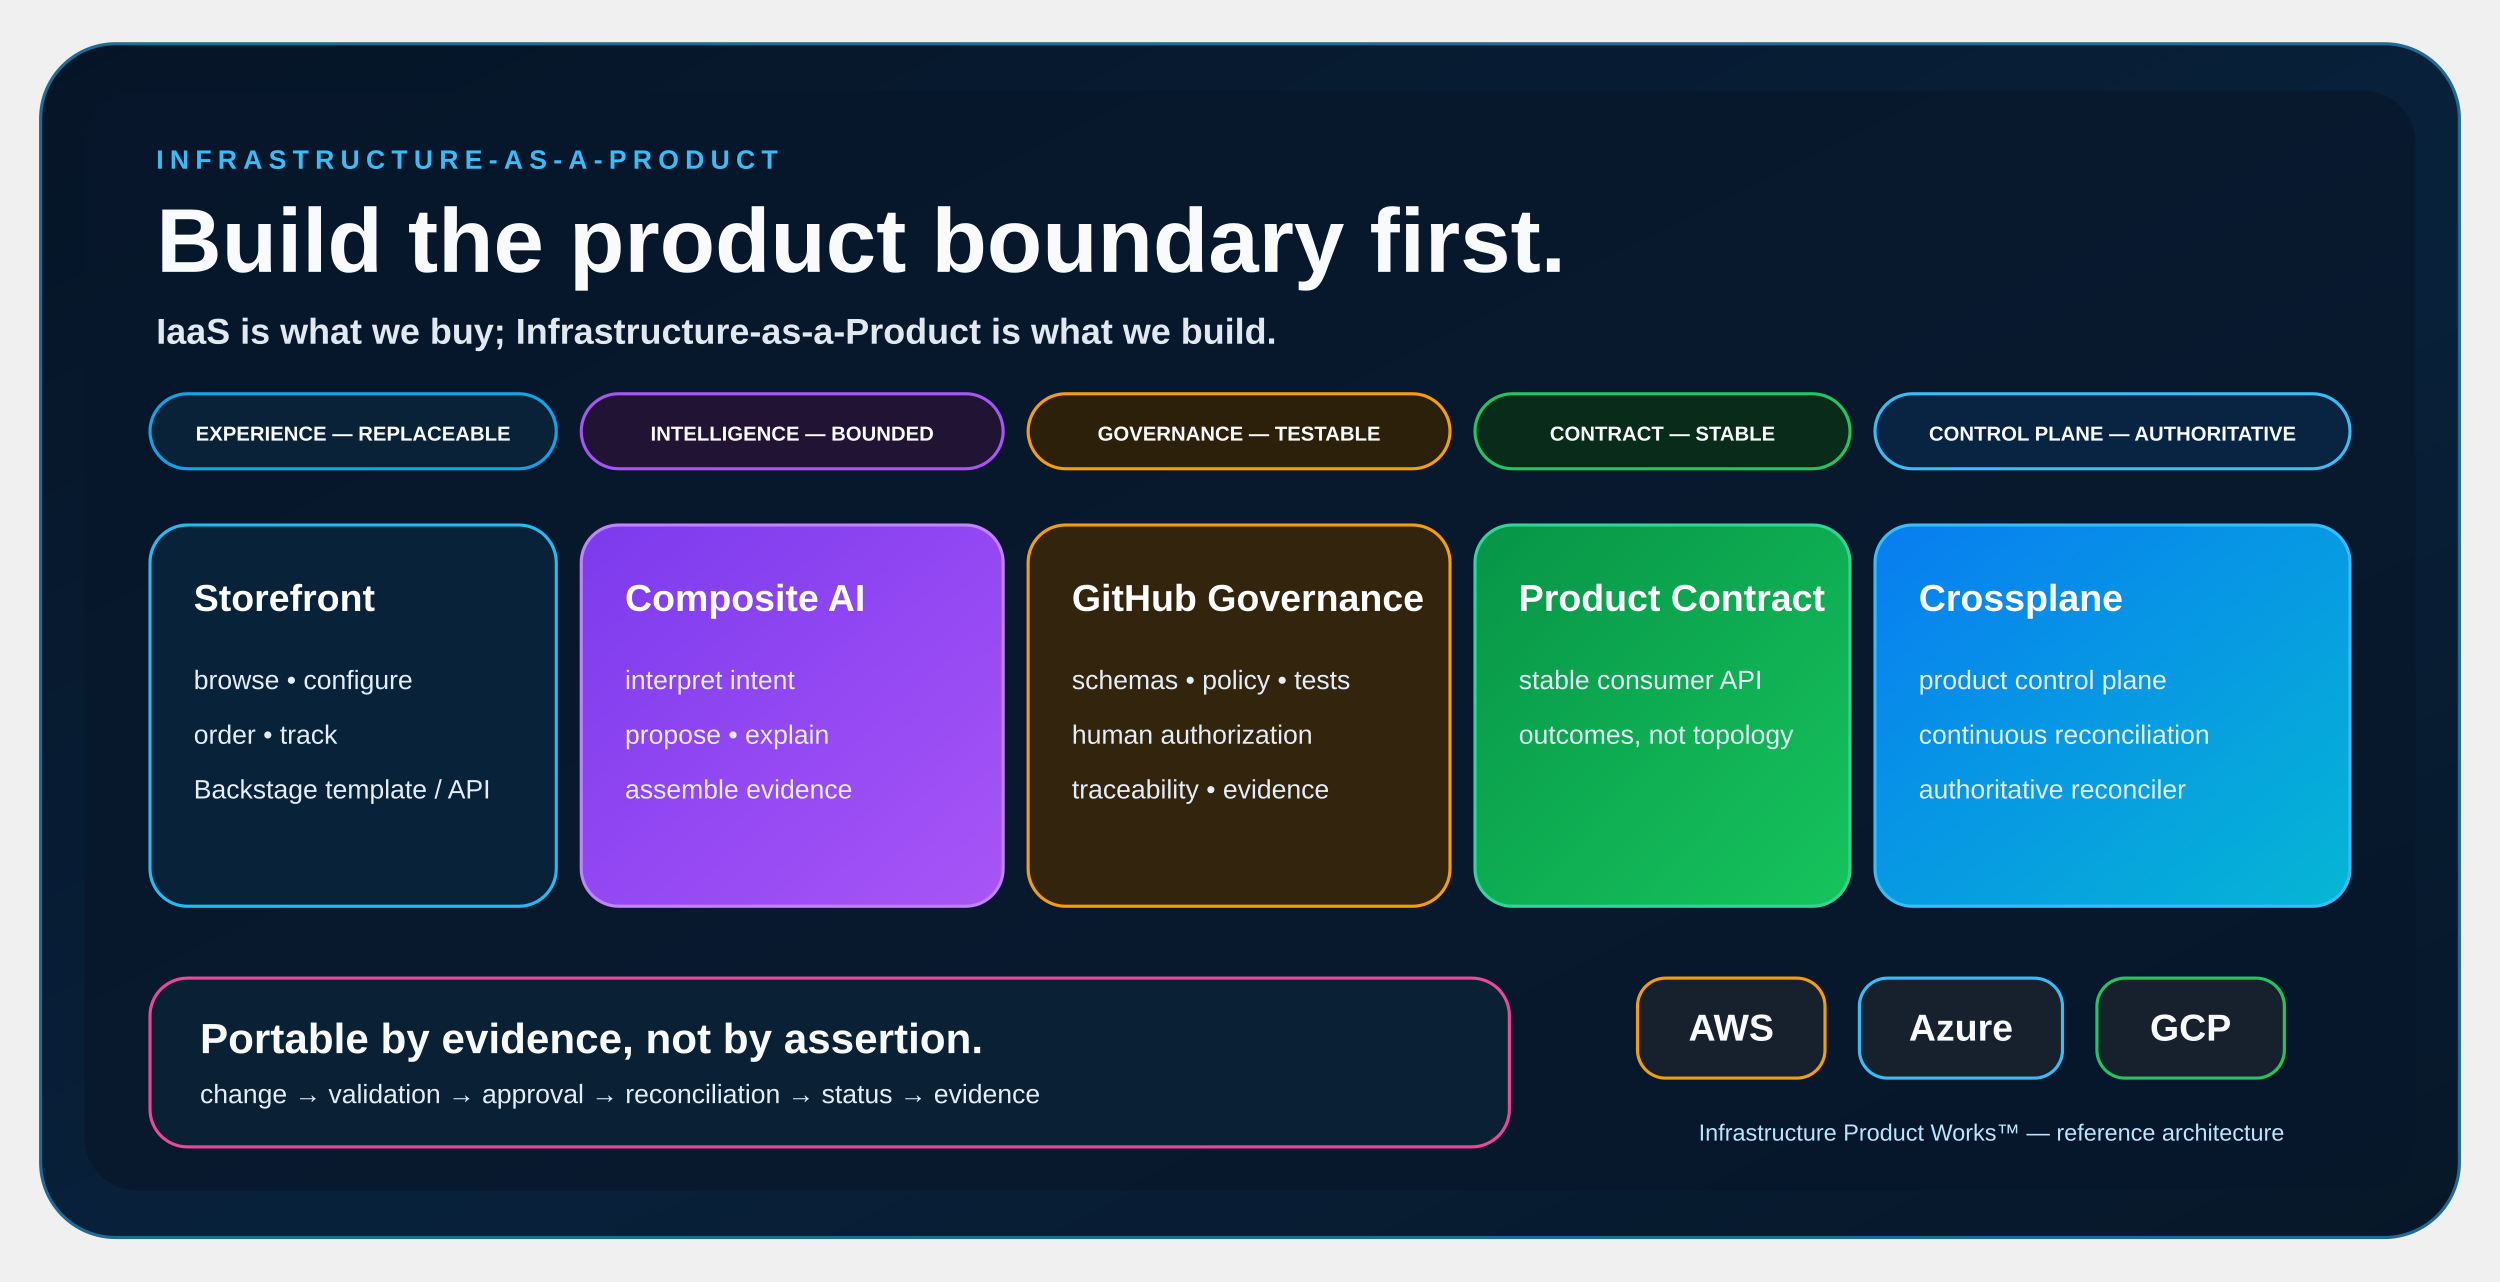
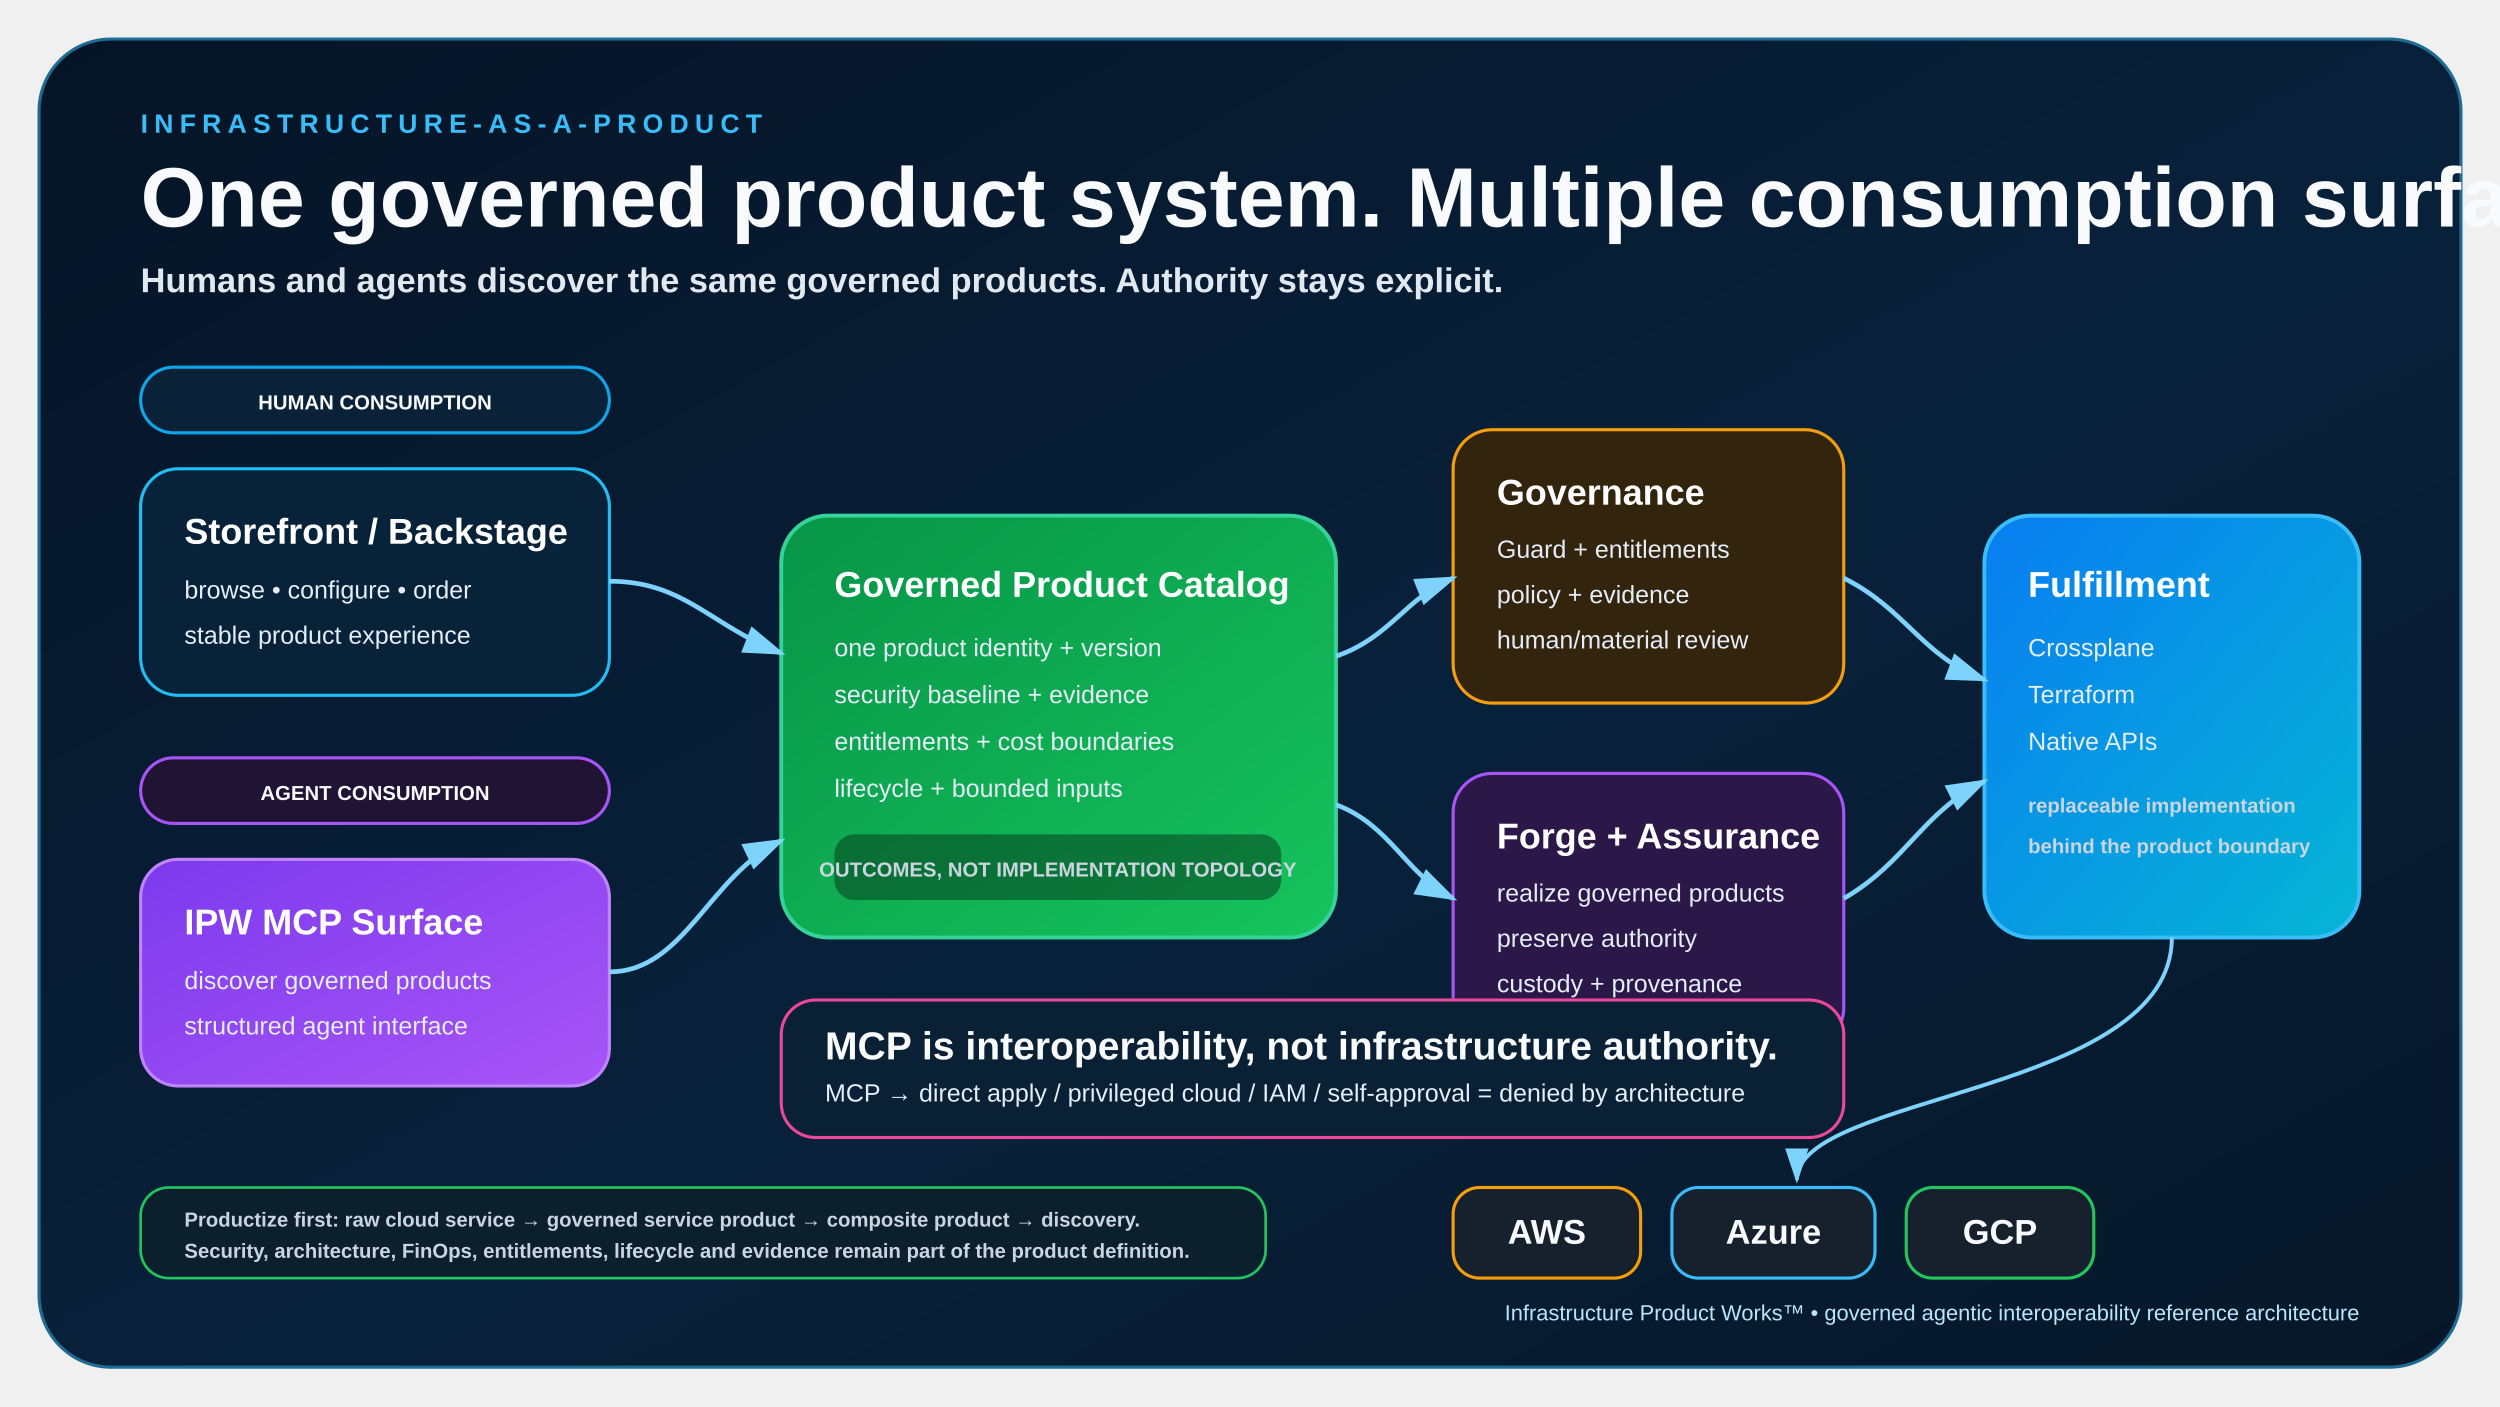
- <svg xmlns="http://www.w3.org/2000/svg" width="1600" height="820" viewBox="0 0 1600 820" role="img" aria-labelledby="title desc">
+ <svg xmlns="http://www.w3.org/2000/svg" width="1600" height="900" viewBox="0 0 1600 900" role="img" aria-labelledby="title desc">
  <defs>
    <linearGradient id="bg" x1="0" y1="0" x2="1" y2="1">
      <stop stop-color="#061426" />
      <stop offset=".55" stop-color="#08213b" />
      <stop offset="1" stop-color="#071728" />
    </linearGradient>
+     <linearGradient id="catalog" x1="0" y1="0" x2="1" y2="1">
+       <stop stop-color="#079447" />
+       <stop offset="1" stop-color="#16c45d" />
+     </linearGradient>
    <linearGradient id="ai" x1="0" y1="0" x2="1" y2="1">
      <stop stop-color="#7c3aed" />
      <stop offset="1" stop-color="#a855f7" />
-     </linearGradient>
-     <linearGradient id="contract" x1="0" y1="0" x2="1" y2="1">
-       <stop stop-color="#079447" />
-       <stop offset="1" stop-color="#16c45d" />
    </linearGradient>
    <linearGradient id="control" x1="0" y1="0" x2="1" y2="1">
      <stop stop-color="#087df1" />
      <stop offset="1" stop-color="#06b6d4" />
    </linearGradient>
-     <style>.k{font:700 17px Arial,sans-serif;letter-spacing:4px;fill:#38bdf8}.title{font:800 58px Arial,sans-serif;fill:#f8fafc}.tag{font:600 23px Arial,sans-serif;fill:#e2e8f0}.pill{font:700 13px Arial,sans-serif;fill:#f8fafc}.ct{font:800 24px Arial,sans-serif;fill:#fff}.cs{font:500 17px Arial,sans-serif;fill:#e5eef8}.proof{font:800 27px Arial,sans-serif;fill:#f8fafc}.cloud{font:800 24px Arial,sans-serif;fill:#f8fafc}.foot{font:500 15px Arial,sans-serif;fill:#bae6fd}</style>
+     <marker id="arrow" markerWidth="10" markerHeight="10" refX="8" refY="3" orient="auto">
+       <path d="M0 0 L0 6 L9 3 Z" fill="#7dd3fc" />
+     </marker>
+     <style>.k{font:700 17px Arial,sans-serif;letter-spacing:4px;fill:#38bdf8}.title{font:800 54px Arial,sans-serif;fill:#f8fafc}.tag{font:600 22px Arial,sans-serif;fill:#e2e8f0}.pill{font:700 13px Arial,sans-serif;fill:#f8fafc}.ct{font:800 23px Arial,sans-serif;fill:#fff}.cs{font:500 16px Arial,sans-serif;fill:#e5eef8}.tiny{font:600 13px Arial,sans-serif;fill:#cbd5e1}.proof{font:800 25px Arial,sans-serif;fill:#f8fafc}.cloud{font:800 22px Arial,sans-serif;fill:#f8fafc}.foot{font:500 14px Arial,sans-serif;fill:#bae6fd}</style>
  </defs>
-   <rect x="26" y="28" width="1548" height="764" rx="48" fill="url(#bg)" stroke="#1e6b94" stroke-width="2" />
-   <rect x="54" y="58" width="1492" height="704" rx="34" fill="#07172b" opacity=".8" />
-   <text x="100" y="108" class="k">INFRASTRUCTURE-AS-A-PRODUCT</text>
-   <text x="100" y="174" class="title">Build the product boundary first.</text>
-   <text x="100" y="220" class="tag">IaaS is what we buy; Infrastructure-as-a-Product is what we build.</text>
-   <g transform="translate(96 252)">
-     <rect width="260" height="48" rx="24" fill="#092238" stroke="#0ea5e9" stroke-width="2" />
-     <text x="130" y="30" text-anchor="middle" class="pill">EXPERIENCE — REPLACEABLE</text>
+   <rect x="25" y="25" width="1550" height="850" rx="46" fill="url(#bg)" stroke="#1e6b94" stroke-width="2" />
+   <text x="90" y="85" class="k">INFRASTRUCTURE-AS-A-PRODUCT</text>
+   <text x="90" y="145" class="title">One governed product system. Multiple consumption surfaces.</text>
+   <text x="90" y="187" class="tag">Humans and agents discover the same governed products. Authority stays explicit.</text>
+   <g transform="translate(90 235)">
+     <rect width="300" height="42" rx="21" fill="#092238" stroke="#0ea5e9" stroke-width="2" />
+     <text x="150" y="27" text-anchor="middle" class="pill">HUMAN CONSUMPTION</text>
  </g>
-   <g transform="translate(372 252)">
-     <rect width="270" height="48" rx="24" fill="#211333" stroke="#a855f7" stroke-width="2" />
-     <text x="135" y="30" text-anchor="middle" class="pill">INTELLIGENCE — BOUNDED</text>
+   <g transform="translate(90 300)">
+     <rect width="300" height="145" rx="24" fill="#08223a" stroke="#22bdf2" stroke-width="2" />
+     <text x="28" y="48" class="ct">Storefront / Backstage</text>
+     <text x="28" y="83" class="cs">browse • configure • order</text>
+     <text x="28" y="112" class="cs">stable product experience</text>
  </g>
-   <g transform="translate(658 252)">
-     <rect width="270" height="48" rx="24" fill="#2d200b" stroke="#f59e0b" stroke-width="2" />
-     <text x="135" y="30" text-anchor="middle" class="pill">GOVERNANCE — TESTABLE</text>
+   <g transform="translate(90 485)">
+     <rect width="300" height="42" rx="21" fill="#211333" stroke="#a855f7" stroke-width="2" />
+     <text x="150" y="27" text-anchor="middle" class="pill">AGENT CONSUMPTION</text>
  </g>
-   <g transform="translate(944 252)">
-     <rect width="240" height="48" rx="24" fill="#082b1a" stroke="#22c55e" stroke-width="2" />
-     <text x="120" y="30" text-anchor="middle" class="pill">CONTRACT — STABLE</text>
+   <g transform="translate(90 550)">
+     <rect width="300" height="145" rx="24" fill="url(#ai)" stroke="#c084fc" stroke-width="2" />
+     <text x="28" y="48" class="ct">IPW MCP Surface</text>
+     <text x="28" y="83" class="cs">discover governed products</text>
+     <text x="28" y="112" class="cs">structured agent interface</text>
  </g>
-   <g transform="translate(1200 252)">
-     <rect width="304" height="48" rx="24" fill="#092442" stroke="#38bdf8" stroke-width="2" />
-     <text x="152" y="30" text-anchor="middle" class="pill">CONTROL PLANE — AUTHORITATIVE</text>
+   <g transform="translate(500 330)">
+     <rect width="355" height="270" rx="30" fill="url(#catalog)" stroke="#34d399" stroke-width="2.5" />
+     <text x="34" y="52" class="ct">Governed Product Catalog</text>
+     <text x="34" y="90" class="cs">one product identity + version</text>
+     <text x="34" y="120" class="cs">security baseline + evidence</text>
+     <text x="34" y="150" class="cs">entitlements + cost boundaries</text>
+     <text x="34" y="180" class="cs">lifecycle + bounded inputs</text>
+     <rect x="34" y="204" width="286" height="42" rx="13" fill="#052e16" opacity=".48" />
+     <text x="177" y="231" text-anchor="middle" class="tiny">OUTCOMES, NOT IMPLEMENTATION TOPOLOGY</text>
  </g>
-   <g transform="translate(96 336)">
-     <rect width="260" height="244" rx="24" fill="#08223a" stroke="#22bdf2" stroke-width="2" />
-     <text x="28" y="55" class="ct">Storefront</text>
-     <text x="28" y="105" class="cs">browse • configure</text>
-     <text x="28" y="140" class="cs">order • track</text>
-     <text x="28" y="175" class="cs">Backstage template / API</text>
+   <g transform="translate(930 275)">
+     <rect width="250" height="175" rx="25" fill="#33240d" stroke="#f59e0b" stroke-width="2" />
+     <text x="28" y="48" class="ct">Governance</text>
+     <text x="28" y="82" class="cs">Guard + entitlements</text>
+     <text x="28" y="111" class="cs">policy + evidence</text>
+     <text x="28" y="140" class="cs">human/material review</text>
  </g>
-   <g transform="translate(372 336)">
-     <rect width="270" height="244" rx="24" fill="url(#ai)" stroke="#c084fc" stroke-width="2" />
-     <text x="28" y="55" class="ct">Composite AI</text>
-     <text x="28" y="105" class="cs">interpret intent</text>
-     <text x="28" y="140" class="cs">propose • explain</text>
-     <text x="28" y="175" class="cs">assemble evidence</text>
+   <g transform="translate(930 495)">
+     <rect width="250" height="175" rx="25" fill="#2b1748" stroke="#a855f7" stroke-width="2" />
+     <text x="28" y="48" class="ct">Forge + Assurance</text>
+     <text x="28" y="82" class="cs">realize governed products</text>
+     <text x="28" y="111" class="cs">preserve authority</text>
+     <text x="28" y="140" class="cs">custody + provenance</text>
  </g>
-   <g transform="translate(658 336)">
-     <rect width="270" height="244" rx="24" fill="#33240d" stroke="#f59e0b" stroke-width="2" />
-     <text x="28" y="55" class="ct">GitHub Governance</text>
-     <text x="28" y="105" class="cs">schemas • policy • tests</text>
-     <text x="28" y="140" class="cs">human authorization</text>
-     <text x="28" y="175" class="cs">traceability • evidence</text>
+   <g transform="translate(1270 330)">
+     <rect width="240" height="270" rx="30" fill="url(#control)" stroke="#38bdf8" stroke-width="2.5" />
+     <text x="28" y="52" class="ct">Fulfillment</text>
+     <text x="28" y="90" class="cs">Crossplane</text>
+     <text x="28" y="120" class="cs">Terraform</text>
+     <text x="28" y="150" class="cs">Native APIs</text>
+     <text x="28" y="190" class="tiny">replaceable implementation</text>
+     <text x="28" y="216" class="tiny">behind the product boundary</text>
  </g>
-   <g transform="translate(944 336)">
-     <rect width="240" height="244" rx="24" fill="url(#contract)" stroke="#34d399" stroke-width="2" />
-     <text x="28" y="55" class="ct">Product Contract</text>
-     <text x="28" y="105" class="cs">stable consumer API</text>
-     <text x="28" y="140" class="cs">outcomes, not topology</text>
+   <g stroke="#7dd3fc" stroke-width="3" fill="none" marker-end="url(#arrow)">
+     <path d="M390 372 C438 372 454 400 500 418" />
+     <path d="M390 622 C438 622 454 560 500 538" />
+     <path d="M855 420 C890 408 900 382 930 370" />
+     <path d="M855 515 C890 528 900 560 930 575" />
+     <path d="M1180 370 C1220 390 1230 420 1270 435" />
+     <path d="M1180 575 C1220 552 1230 520 1270 500" />
  </g>
-   <g transform="translate(1200 336)">
-     <rect width="304" height="244" rx="24" fill="url(#control)" stroke="#38bdf8" stroke-width="2" />
-     <text x="28" y="55" class="ct">Crossplane</text>
-     <text x="28" y="105" class="cs">product control plane</text>
-     <text x="28" y="140" class="cs">continuous reconciliation</text>
-     <text x="28" y="175" class="cs">authoritative reconciler</text>
+   <g transform="translate(500 640)">
+     <rect width="680" height="88" rx="22" fill="#092035" stroke="#ec4899" stroke-width="2" />
+     <text x="28" y="38" class="proof">MCP is interoperability, not infrastructure authority.</text>
+     <text x="28" y="65" class="cs">MCP → direct apply / privileged cloud / IAM / self-approval = denied by architecture</text>
  </g>
-   <g transform="translate(96 626)">
-     <rect width="870" height="108" rx="24" fill="#092035" stroke="#ec4899" stroke-width="2" />
-     <text x="32" y="48" class="proof">Portable by evidence, not by assertion.</text>
-     <text x="32" y="80" class="cs">change → validation → approval → reconciliation → status → evidence</text>
+   <g transform="translate(930 760)">
+     <rect width="120" height="58" rx="17" fill="#17202d" stroke="#f59e0b" stroke-width="2" />
+     <text x="60" y="36" text-anchor="middle" class="cloud">AWS</text>
  </g>
-   <g transform="translate(1048 626)">
-     <rect width="120" height="64" rx="18" fill="#17202d" stroke="#f59e0b" stroke-width="2" />
-     <text x="60" y="40" text-anchor="middle" class="cloud">AWS</text>
+   <g transform="translate(1070 760)">
+     <rect width="130" height="58" rx="17" fill="#17202d" stroke="#38bdf8" stroke-width="2" />
+     <text x="65" y="36" text-anchor="middle" class="cloud">Azure</text>
  </g>
-   <g transform="translate(1190 626)">
-     <rect width="130" height="64" rx="18" fill="#17202d" stroke="#38bdf8" stroke-width="2" />
-     <text x="65" y="40" text-anchor="middle" class="cloud">Azure</text>
+   <g transform="translate(1220 760)">
+     <rect width="120" height="58" rx="17" fill="#17202d" stroke="#22c55e" stroke-width="2" />
+     <text x="60" y="36" text-anchor="middle" class="cloud">GCP</text>
  </g>
-   <g transform="translate(1342 626)">
-     <rect width="120" height="64" rx="18" fill="#17202d" stroke="#22c55e" stroke-width="2" />
-     <text x="60" y="40" text-anchor="middle" class="cloud">GCP</text>
+   <path d="M1390 600 C1390 700 1150 700 1150 755" fill="none" stroke="#7dd3fc" stroke-width="2.5" marker-end="url(#arrow)" />
+   <g transform="translate(90 760)">
+     <rect width="720" height="58" rx="18" fill="#0b1f2d" stroke="#22c55e" stroke-width="1.7" />
+     <text x="28" y="25" class="tiny">Productize first: raw cloud service → governed service product → composite product → discovery.</text>
+     <text x="28" y="45" class="tiny">Security, architecture, FinOps, entitlements, lifecycle and evidence remain part of the product definition.</text>
  </g>
-   <text x="1462" y="730" text-anchor="end" class="foot">Infrastructure Product Works™ — reference architecture</text>
+   <text x="1510" y="845" text-anchor="end" class="foot">Infrastructure Product Works™ • governed agentic interoperability reference architecture</text>
</svg>
